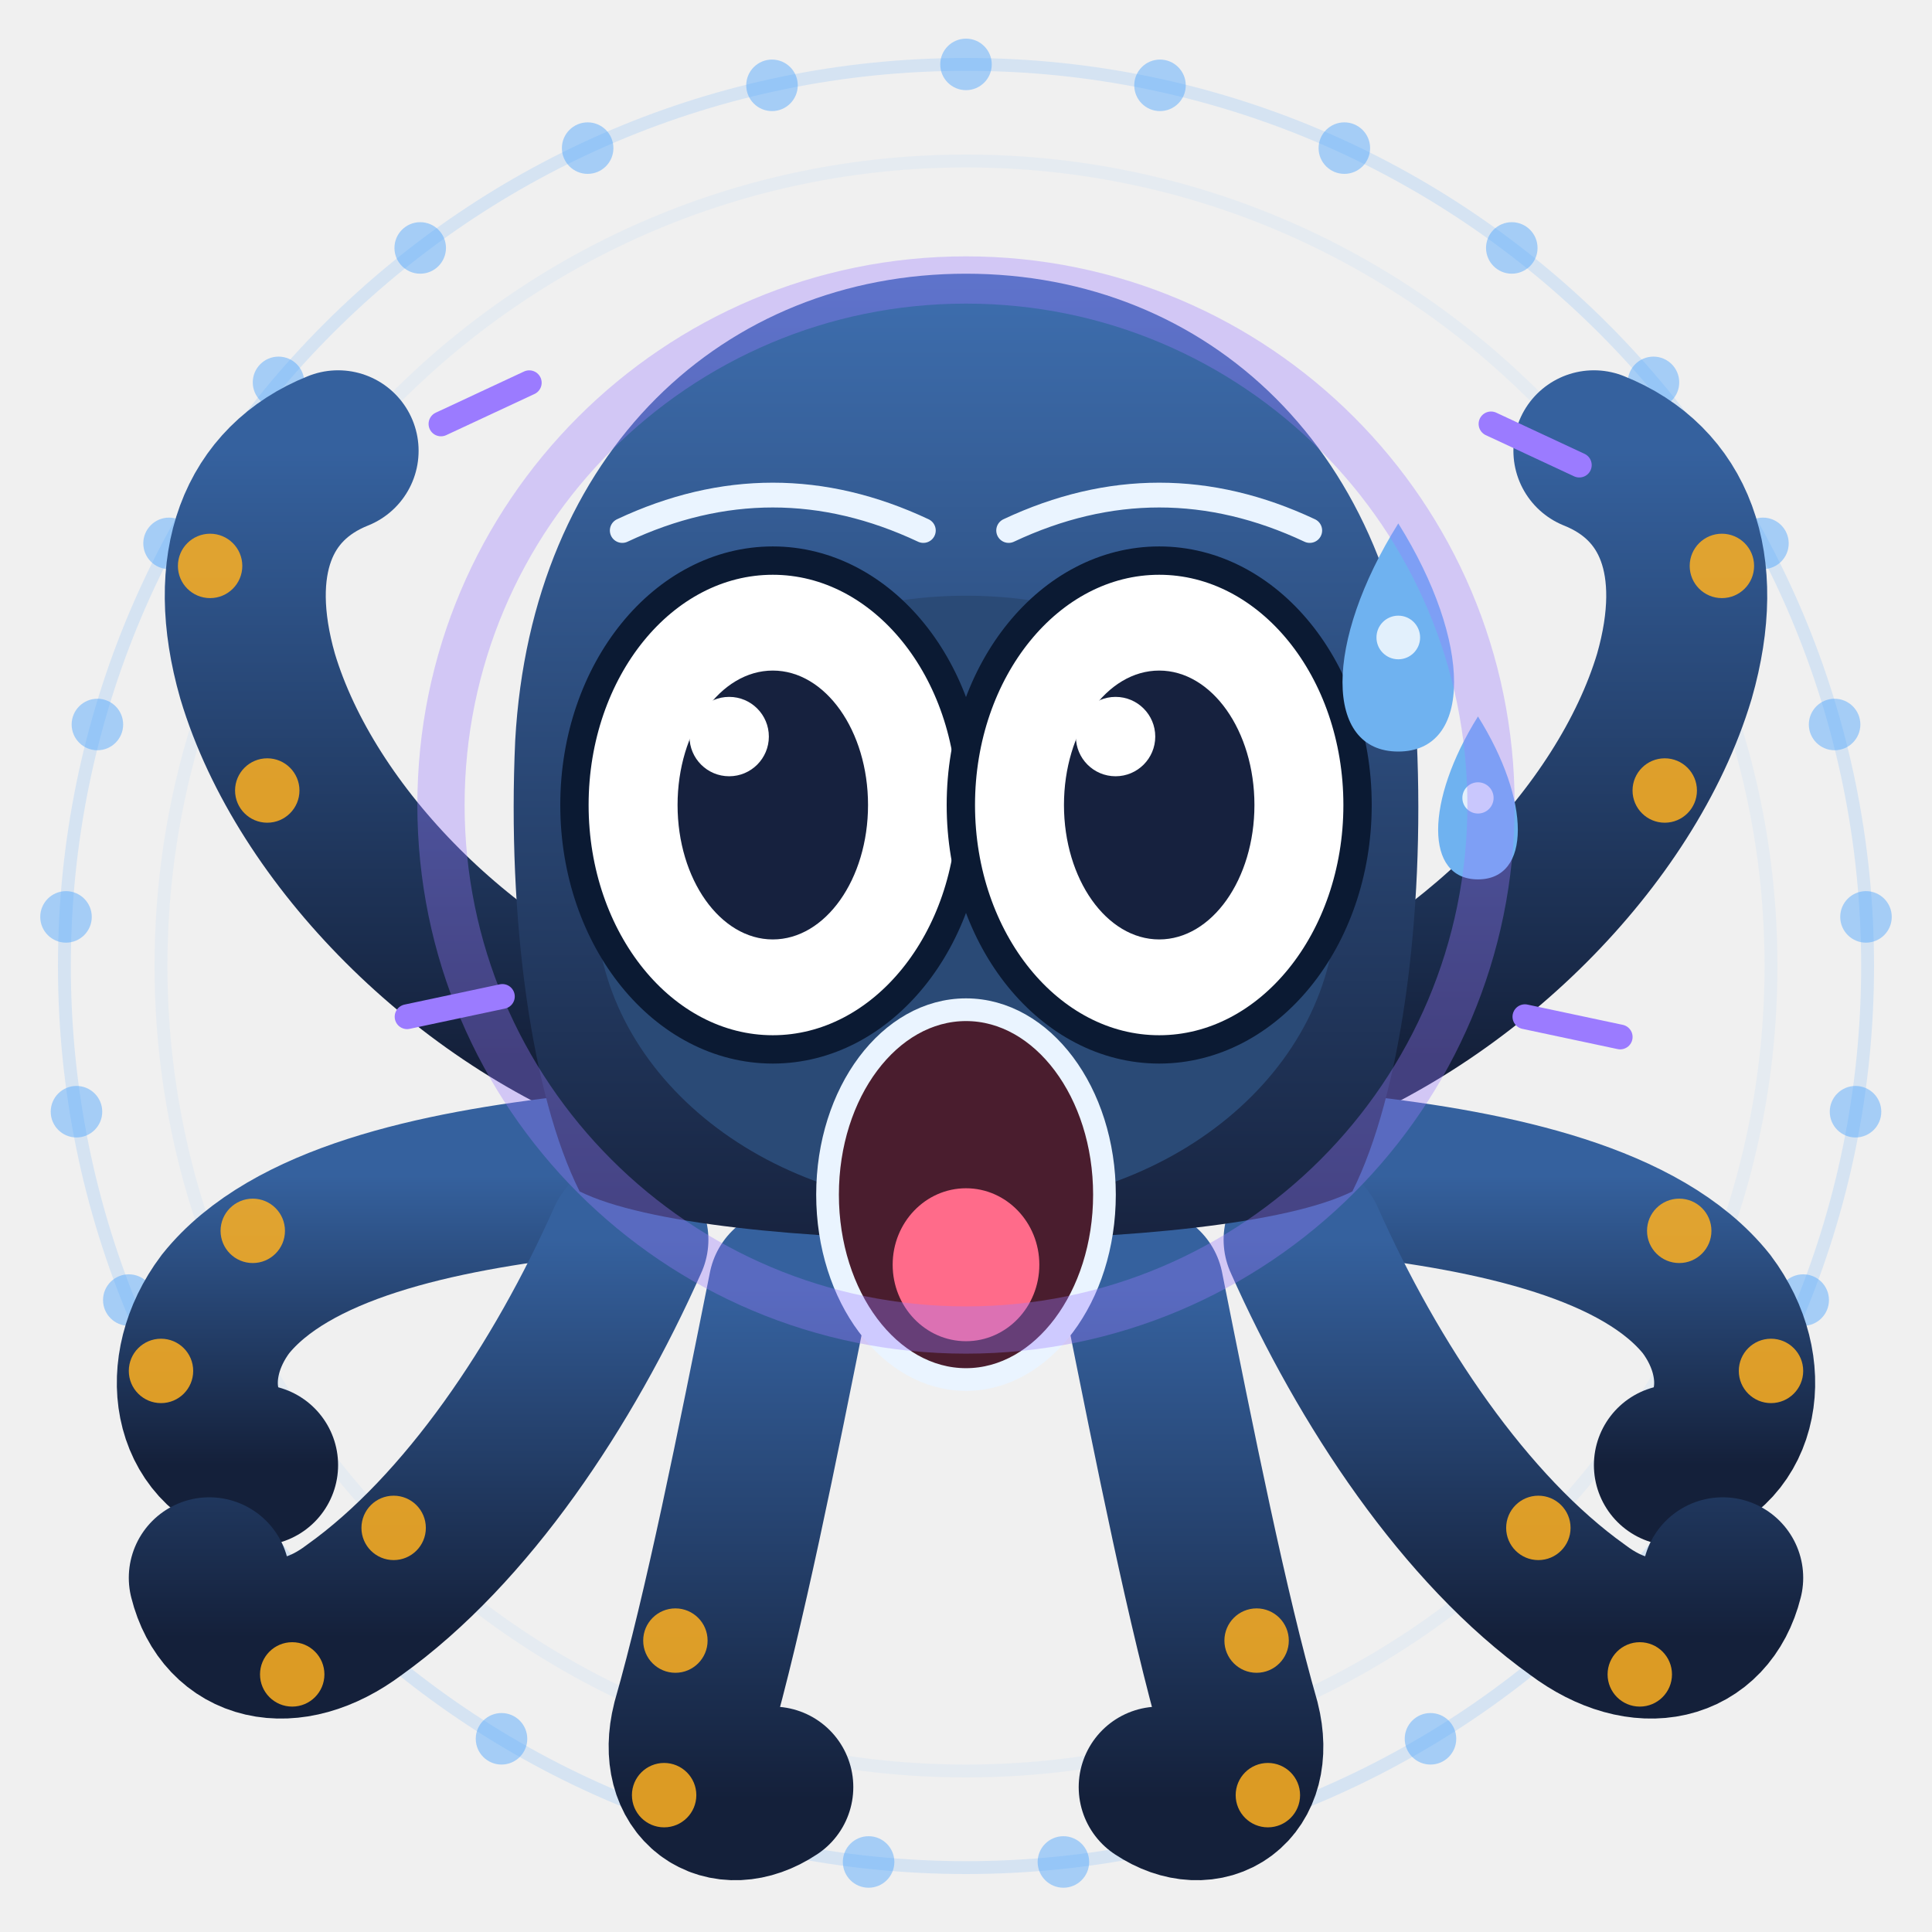
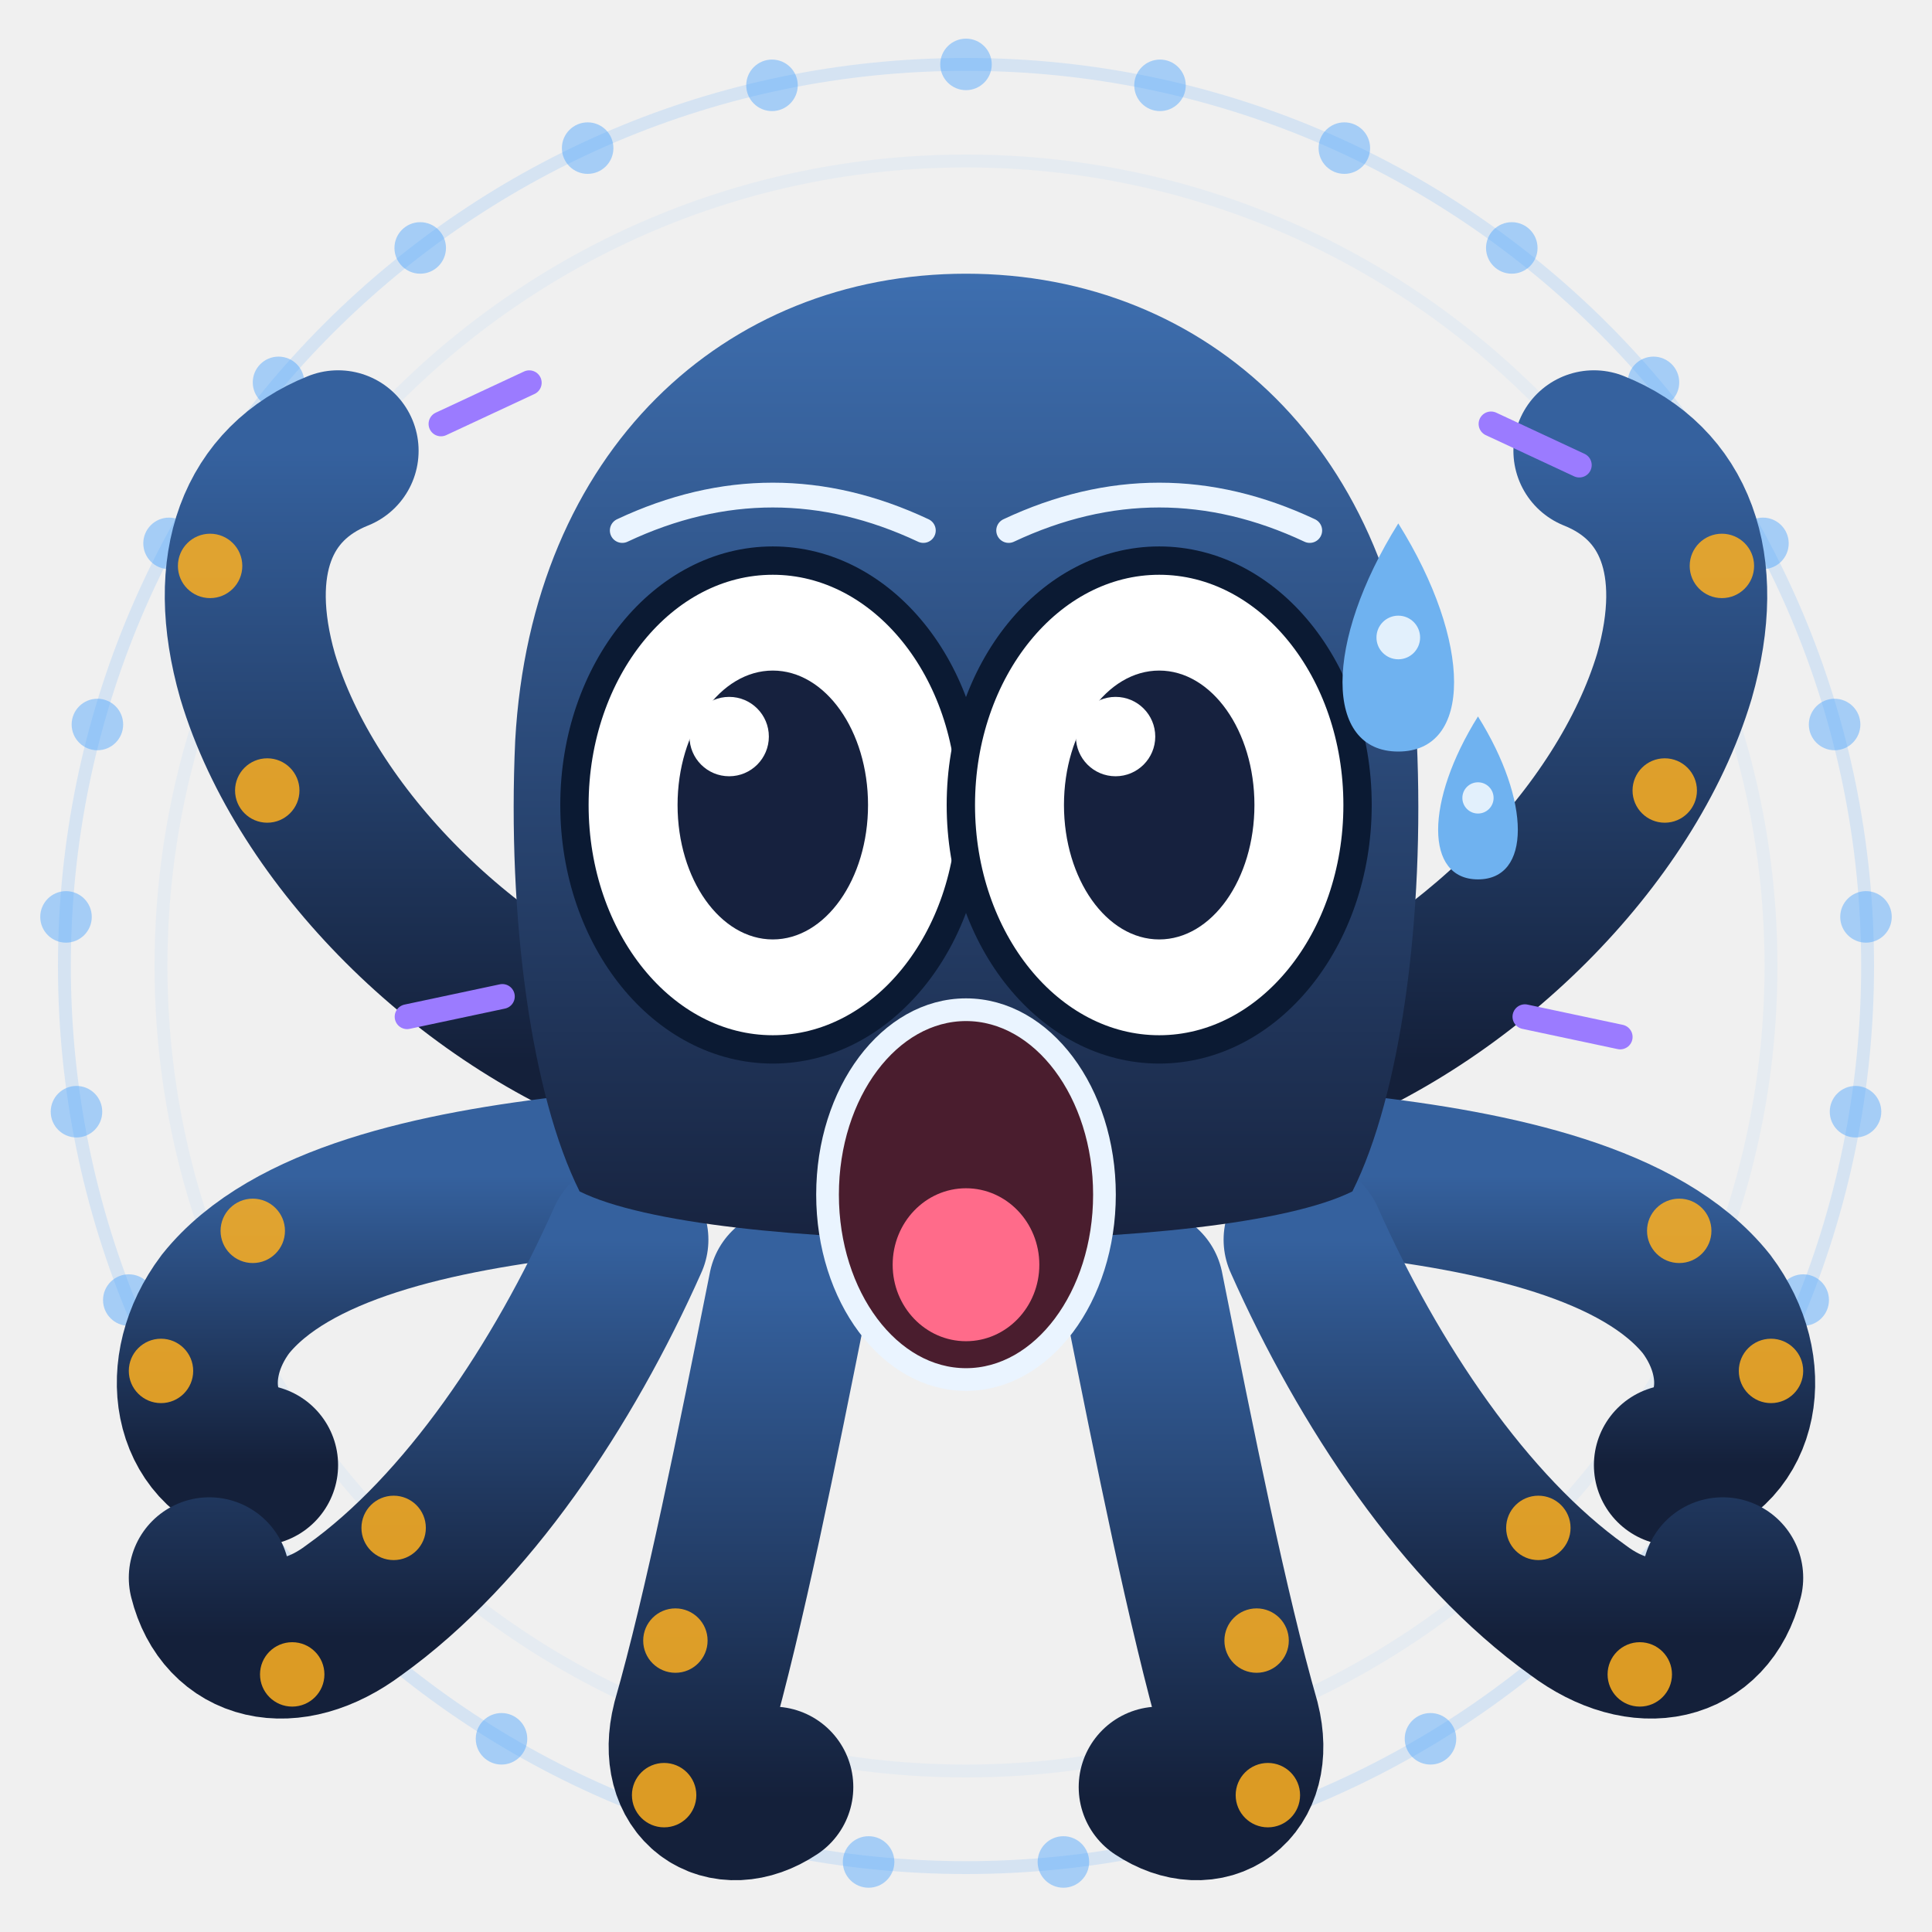
<svg xmlns="http://www.w3.org/2000/svg" viewBox="0 0 240 240" width="240" height="240" role="img" aria-label="阿章 · 惊恐 Terrified">
  <style>
.ex-motion { animation: ex-tremble 0.18s ease-in-out infinite; transform-box: fill-box; transform-origin: 50% 50%; }
.ex-anim-tear { animation: ex-tear 1.8s ease-in infinite; transform-box: fill-box; transform-origin: center; }
.ex-anim-sweat { animation: ex-tear 1.5s ease-in infinite; transform-box: fill-box; transform-origin: center; }
.ex-anim-heart { animation: ex-heart 2.2s ease-out infinite; transform-box: fill-box; transform-origin: center; }
.ex-anim-spark { animation: ex-spark 1.9s ease-in-out infinite; transform-box: fill-box; transform-origin: center; }
.ex-anim-rain { animation: ex-rain 1.4s linear infinite; transform-box: fill-box; transform-origin: center; }
.ex-anim-confetti { animation: ex-confetti 2.4s linear infinite; transform-box: fill-box; transform-origin: center; }
.ex-anim-pulse { animation: ex-pulse 1.6s ease-in-out infinite; transform-box: fill-box; transform-origin: center; }
.ex-anim-knock { animation: ex-knock 0.55s ease-in-out infinite; transform-box: fill-box; transform-origin: center; }
.ex-anim-knockline { animation: ex-knockline 0.55s ease-out infinite; transform-box: fill-box; transform-origin: center; }
.ex-anim-palm { animation: ex-palm 0.9s ease-in-out infinite; transform-box: fill-box; transform-origin: center; }
.ex-anim-steam { animation: ex-steam 1.8s ease-out infinite; transform-box: fill-box; transform-origin: center; }
.ex-anim-shock { animation: ex-shock 0.5s ease-in-out infinite; transform-box: fill-box; transform-origin: center; }
.ex-anim-please { animation: ex-please 1.4s ease-in-out infinite; transform-box: fill-box; transform-origin: center; }
.ex-anim-drift { animation: ex-drift 4.5s ease-in-out infinite; transform-box: fill-box; transform-origin: center; }
@keyframes ex-tremble { 0%,100% { transform: translate(0,0); } 25% { transform: translate(-7.04px,3.87px); } 50% { transform: translate(7.04px,-3.87px); } 75% { transform: translate(-5.63px,3.87px); } }
@keyframes ex-tear { 0% { transform: translateY(0); opacity: 0; } 18% { opacity: 1; } 100% { transform: translateY(24.2px); opacity: 0; } }
@keyframes ex-heart { 0% { transform: translateY(0) scale(.65); opacity: 0; } 20% { opacity: 1; } 100% { transform: translateY(-39.6px) scale(1.15); opacity: 0; } }
@keyframes ex-spark { 0%,100% { transform: scale(.6) rotate(0deg); opacity: .3; } 50% { transform: scale(1.15) rotate(25deg); opacity: 1; } }
@keyframes ex-rain { 0% { transform: translateY(0); opacity: 0; } 20% { opacity: 1; } 100% { transform: translateY(26.4px); opacity: 0; } }
@keyframes ex-confetti { 0% { transform: translateY(-7.7px) rotate(0deg); opacity: 1; } 100% { transform: translateY(35.2px) rotate(200deg); opacity: 0; } }
@keyframes ex-pulse { 0%,100% { transform: scale(1); opacity: .35; } 50% { transform: scale(1.18); opacity: .7; } }
@keyframes ex-knock { 0%,100% { transform: translateX(9.9px); } 35% { transform: translateX(0); } }
@keyframes ex-knockline { 0%,100% { transform: scaleX(.6); opacity: .35; } 35% { transform: scaleX(1); opacity: 1; } }
@keyframes ex-palm { 0%,100% { transform: translateY(0) rotate(0deg); } 50% { transform: translateY(-2.64px) rotate(-4deg); } }
@keyframes ex-steam { 0% { transform: translateY(0); opacity: .7; } 100% { transform: translateY(-19.8px); opacity: 0; } }
@keyframes ex-shock { 0%,100% { transform: scaleX(.7); opacity: .4; } 50% { transform: scaleX(1.25); opacity: 1; } }
@keyframes ex-please { 0%,100% { transform: translateY(0); } 50% { transform: translateY(-3.96px); } }
@keyframes ex-drift { 0%,100% { transform: translateY(0); } 50% { transform: translateY(-4.4px); } }
@media (prefers-reduced-motion: reduce) {
  .ex-motion, [class*="ex-anim-"] { animation: none !important; }
}
</style>
  <g class="ex-motion ex-terrified">
    <g class="ex-base">
      <defs>
        <linearGradient id="petBody" x1="0" y1="0" x2="0" y2="1">
          <stop offset="0" stop-color="#3E6FB0" />
          <stop offset="1" stop-color="#17233F" />
        </linearGradient>
        <linearGradient id="petArm" x1="0" y1="0" x2="0" y2="1">
          <stop offset="0" stop-color="#35619E" />
          <stop offset="1" stop-color="#14203A" />
        </linearGradient>
      </defs>
      <g fill="none" stroke="#409EFF">
        <circle cx="120" cy="120" r="112" stroke-opacity="0.15" stroke-width="1.6" />
        <circle cx="120" cy="120" r="100" stroke-opacity="0.06" stroke-width="1.6" />
      </g>
      <g fill="#409EFF" fill-opacity="0.42">
        <circle cx="120.0" cy="8.0" r="3.2" />
        <circle cx="144.1" cy="10.6" r="3.2" />
        <circle cx="167.0" cy="18.4" r="3.2" />
        <circle cx="187.8" cy="30.8" r="3.2" />
        <circle cx="205.4" cy="47.5" r="3.2" />
        <circle cx="219.0" cy="67.5" r="3.2" />
        <circle cx="227.9" cy="90.0" r="3.2" />
        <circle cx="231.8" cy="113.9" r="3.2" />
        <circle cx="230.5" cy="138.1" r="3.2" />
        <circle cx="224.0" cy="161.5" r="3.2" />
        <circle cx="212.7" cy="182.9" r="3.2" />
        <circle cx="197.0" cy="201.3" r="3.2" />
        <circle cx="177.7" cy="216.0" r="3.2" />
        <circle cx="155.8" cy="226.1" r="3.2" />
        <circle cx="132.1" cy="231.3" r="3.2" />
        <circle cx="107.9" cy="231.3" r="3.2" />
        <circle cx="84.2" cy="226.1" r="3.2" />
        <circle cx="62.3" cy="216.0" r="3.2" />
        <circle cx="43.0" cy="201.3" r="3.2" />
        <circle cx="27.3" cy="182.9" r="3.2" />
        <circle cx="16.0" cy="161.5" r="3.2" />
        <circle cx="9.5" cy="138.1" r="3.2" />
        <circle cx="8.2" cy="113.9" r="3.2" />
        <circle cx="12.1" cy="90.0" r="3.2" />
        <circle cx="21.0" cy="67.5" r="3.2" />
        <circle cx="34.6" cy="47.5" r="3.2" />
        <circle cx="52.2" cy="30.8" r="3.2" />
        <circle cx="73.0" cy="18.4" r="3.2" />
        <circle cx="95.9" cy="10.6" r="3.2" />
      </g>
      <g id="azArms">
        <g fill="none" stroke="url(#petArm)" stroke-width="20" stroke-linecap="round">
          <path d="M80 132 C58 124 38 104 32 84 C28 70 32 60 42 56" />
          <path d="M72 146 C54 148 36 152 28 162 C22 170 24 180 32 182" />
          <path d="M78 154 C70 172 58 190 44 200 C36 206 28 204 26 196" />
          <path d="M98 160 C94 180 90 200 86 214 C84 222 90 226 96 222" />
        </g>
        <g fill="#FFB020" fill-opacity="0.85">
          <circle cx="33.2" cy="98.2" r="4" />
          <circle cx="26.1" cy="70.3" r="4" />
          <circle cx="31.4" cy="152.9" r="4" />
          <circle cx="20.0" cy="170.3" r="4" />
          <circle cx="48.9" cy="189.8" r="4" />
          <circle cx="36.3" cy="208.0" r="4" />
          <circle cx="83.9" cy="203.8" r="4" />
          <circle cx="82.5" cy="223.0" r="4" />
        </g>
      </g>
      <use href="#azArms" transform="translate(240,0) scale(-1,1)" />
      <path d="M120 34 C150 34 174 56 176 92 C177 114 174 136 168 148 C152 156 88 156 72 148 C66 136 63 114 64 92 C66 56 90 34 120 34 Z" fill="url(#petBody)" />
-       <path d="M112 131 Q120 139 128 131" fill="none" stroke="#16213E" stroke-width="3.4" stroke-linecap="round" opacity="0.7" />
-       <g>
-         <circle cx="96" cy="100" r="22" fill="#FFFFFF" />
-         <circle cx="144" cy="100" r="22" fill="#FFFFFF" />
-         <circle cx="96" cy="100" r="13" fill="#409EFF" />
-         <circle cx="144" cy="100" r="13" fill="#409EFF" />
-         <circle cx="96" cy="100" r="7" fill="#16213E" />
-         <circle cx="144" cy="100" r="7" fill="#16213E" />
-         <circle cx="89.5" cy="93.5" r="4.2" fill="#FFFFFF" />
-         <circle cx="137.5" cy="93.5" r="4.2" fill="#FFFFFF" />
-       </g>
-       <ellipse cx="96" cy="100" rx="23" ry="0" fill="#294673">
-     
-   </ellipse>
-       <ellipse cx="144" cy="100" rx="23" ry="0" fill="#294673">
-     
-   </ellipse>
    </g>
    <g class="ex-face">
-       <ellipse cx="120" cy="112" rx="46" ry="38" fill="#2A4A76" />
      <path d="M 77.3,65.9 Q 96,57.1 114.7,65.9" fill="none" stroke="#EAF4FF" stroke-width="3.08" stroke-linecap="round" />
      <path d="M 125.3,65.9 Q 144,57.1 162.7,65.9" fill="none" stroke="#EAF4FF" stroke-width="3.08" stroke-linecap="round" />
      <ellipse cx="96" cy="100" rx="24.64" ry="30.36" fill="#FFFFFF" stroke="#0B1A33" stroke-width="3.52" />
      <ellipse cx="96" cy="100" rx="11.83" ry="16.7" fill="#16213E" />
      <circle cx="90.58" cy="91.5" r="4.93" fill="#FFFFFF" />
      <ellipse cx="144" cy="100" rx="24.64" ry="30.36" fill="#FFFFFF" stroke="#0B1A33" stroke-width="3.52" />
      <ellipse cx="144" cy="100" rx="11.83" ry="16.7" fill="#16213E" />
      <circle cx="138.58" cy="91.5" r="4.93" fill="#FFFFFF" />
      <ellipse cx="120" cy="148.4" rx="17.2" ry="22.97" fill="#4A1D2E" stroke="#EAF4FF" stroke-width="2.82" />
      <ellipse cx="120" cy="157.11" rx="9.11" ry="9.5" fill="#FF6B8A" />
      <g transform="translate(0 0)">
        <path class="ex-anim-sweat" style="animation-delay:0.2s" d="M 173.7,65.02 C 182.94,79.8 182.94,93.36 173.7,93.36 C 164.46,93.36 164.46,79.8 173.7,65.02 Z" fill="#6FB2F0" />
        <circle cx="173.7" cy="79.19" r="2.71" fill="#FFFFFF" opacity=".8" />
      </g>
      <g transform="translate(0 0)">
        <path class="ex-anim-sweat" style="animation-delay:0.2s" d="M 183.6,89 C 190.2,99.56 190.2,109.24 183.6,109.24 C 177,109.24 177,99.56 183.6,89 Z" fill="#6FB2F0" />
        <circle cx="183.6" cy="99.12" r="1.94" fill="#FFFFFF" opacity=".8" />
      </g>
-       <circle class="ex-anim-pulse" cx="120" cy="100" r="65.22" fill="none" stroke="#9B7BFF" stroke-width="5.87" opacity=".35" />
      <g transform="translate(54.78 52.66) rotate(-25)">
        <path class="ex-anim-shock" style="animation-delay:0.0s" d="M 0 0 L 12.1 0" stroke="#9B7BFF" stroke-width="3.08" stroke-linecap="round" />
      </g>
      <g transform="translate(185.22 52.66) rotate(25)">
        <path class="ex-anim-shock" style="animation-delay:0.08s" d="M 0 0 L 12.1 0" stroke="#9B7BFF" stroke-width="3.08" stroke-linecap="round" />
      </g>
      <g transform="translate(50.57 126.3) rotate(-12)">
        <path class="ex-anim-shock" style="animation-delay:0.16s" d="M 0 0 L 12.1 0" stroke="#9B7BFF" stroke-width="3.08" stroke-linecap="round" />
      </g>
      <g transform="translate(189.43 126.3) rotate(12)">
        <path class="ex-anim-shock" style="animation-delay:0.24s" d="M 0 0 L 12.1 0" stroke="#9B7BFF" stroke-width="3.08" stroke-linecap="round" />
      </g>
    </g>
  </g>
</svg>
